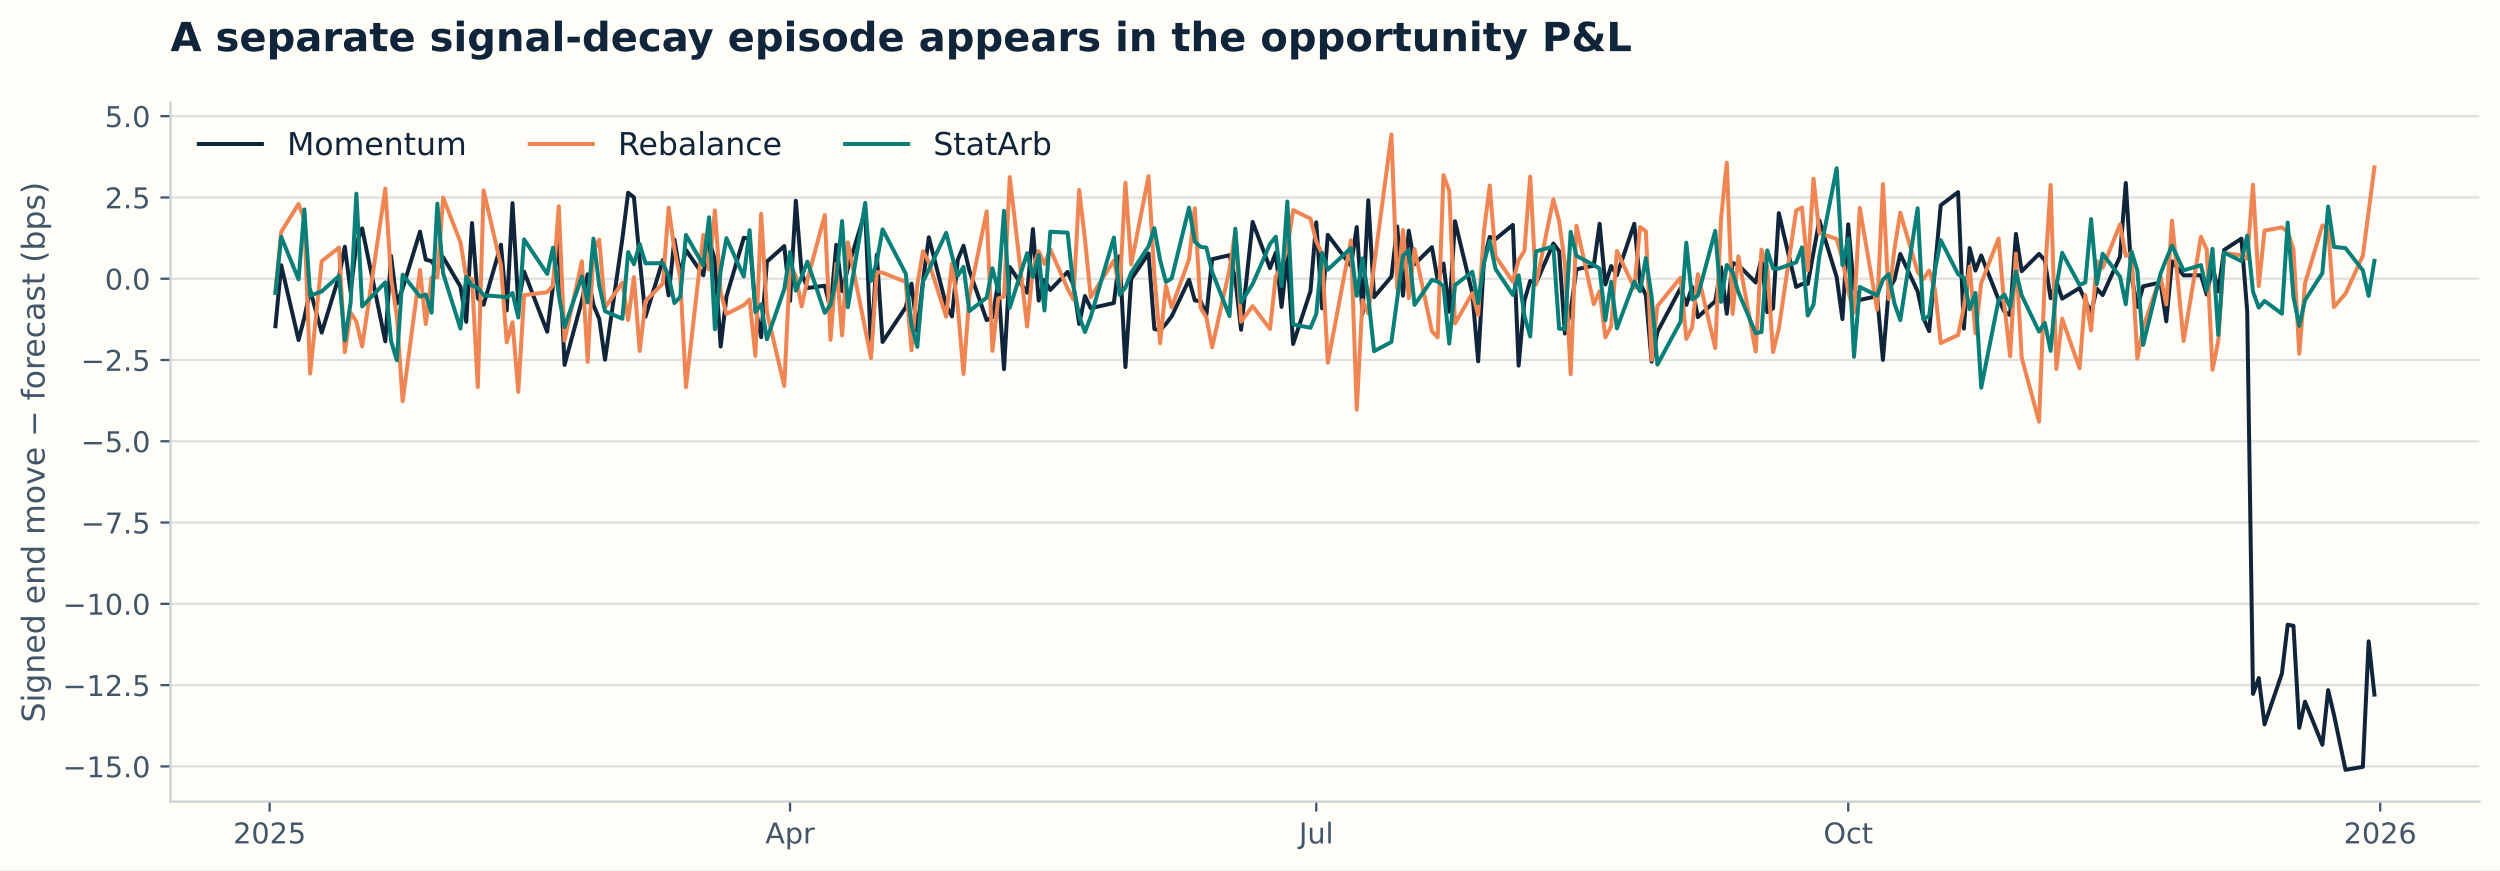
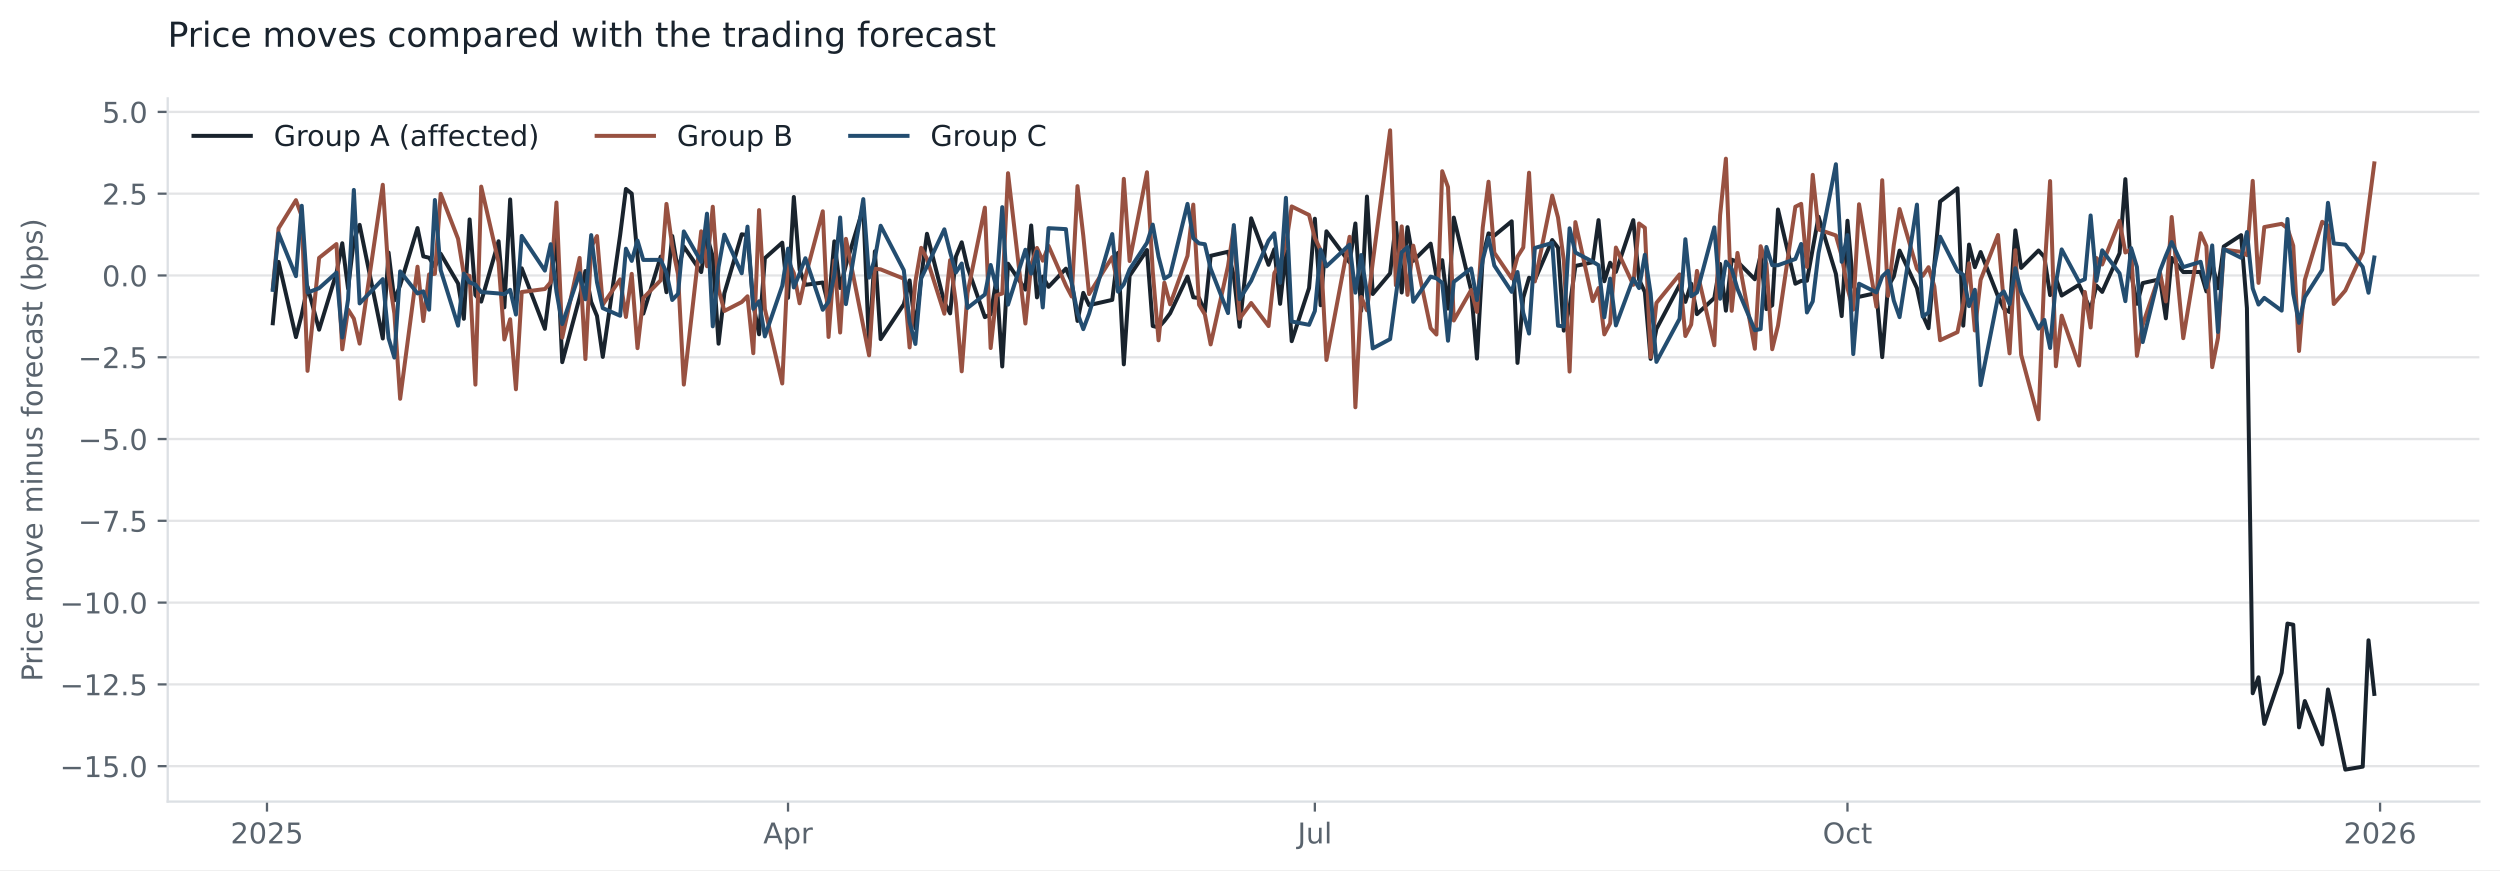
<svg xmlns="http://www.w3.org/2000/svg" xmlns:xlink="http://www.w3.org/1999/xlink" width="872.4pt" height="303.6pt" viewBox="0 0 872.4 303.6" version="1.1">
  <defs>
    <style type="text/css">*{stroke-linejoin: round; stroke-linecap: butt}</style>
  </defs>
  <g id="figure_1">
    <g id="patch_1">
-       <path d="M 0 303.6 L 872.4 303.6 L 872.4 0 L 0 0 z " style="fill: #fffdf8" />
+       <path d="M 0 303.6 L 872.4 303.6 L 872.4 0 L 0 0 z " style="fill: #ffffff" />
    </g>
    <g id="axes_1">
      <g id="patch_2">
-         <path d="M 59.491 279.721 L 865.2 279.721 L 865.2 35.838 L 59.491 35.838 z " style="fill: #fffdf8" />
+         <path d="M 58.523 279.721 L 865.2 279.721 L 865.2 34.318 L 58.523 34.318 z " style="fill: #ffffff" />
      </g>
      <g id="matplotlib.axis_1">
        <g id="xtick_1">
          <g id="line2d_1">
            <defs>
-               <path id="m8e26d6081c" d="M 0 0 L 0 3.5 " style="stroke: #42566a; stroke-width: 0.8" />
+               <path id="mf56b521e92" d="M 0 0 L 0 3.5 " style="stroke: #59636d; stroke-width: 0.8" />
            </defs>
            <g>
-               <use xlink:href="#m8e26d6081c" x="94.097" y="279.721" style="fill: #42566a; stroke: #42566a; stroke-width: 0.8" />
+               <use xlink:href="#mf56b521e92" x="93.17" y="279.721" style="fill: #59636d; stroke: #59636d; stroke-width: 0.8" />
            </g>
          </g>
          <g id="text_1">
-             <text style="font-size: 10px; font-family: 'DejaVu Sans'; text-anchor: middle; fill: #42566a" x="94.097" y="294.32" transform="rotate(-0 94.09655 294.3198)">2025</text>
+             <text style="font-size: 10px; font-family: 'DejaVu Sans'; text-anchor: middle; fill: #59636d" x="93.17" y="294.32" transform="rotate(-0 93.17031 294.3198)">2025</text>
          </g>
        </g>
        <g id="xtick_2">
          <g id="line2d_2">
            <g>
-               <use xlink:href="#m8e26d6081c" x="275.699" y="279.721" style="fill: #42566a; stroke: #42566a; stroke-width: 0.8" />
+               <use xlink:href="#mf56b521e92" x="274.991" y="279.721" style="fill: #59636d; stroke: #59636d; stroke-width: 0.8" />
            </g>
          </g>
          <g id="text_2">
-             <text style="font-size: 10px; font-family: 'DejaVu Sans'; text-anchor: middle; fill: #42566a" x="275.699" y="294.32" transform="rotate(-0 275.6987 294.3198)">Apr</text>
+             <text style="font-size: 10px; font-family: 'DejaVu Sans'; text-anchor: middle; fill: #59636d" x="274.991" y="294.32" transform="rotate(-0 274.9906 294.3198)">Apr</text>
          </g>
        </g>
        <g id="xtick_3">
          <g id="line2d_3">
            <g>
-               <use xlink:href="#m8e26d6081c" x="459.319" y="279.721" style="fill: #42566a; stroke: #42566a; stroke-width: 0.8" />
+               <use xlink:href="#mf56b521e92" x="458.831" y="279.721" style="fill: #59636d; stroke: #59636d; stroke-width: 0.8" />
            </g>
          </g>
          <g id="text_3">
-             <text style="font-size: 10px; font-family: 'DejaVu Sans'; text-anchor: middle; fill: #42566a" x="459.319" y="294.32" transform="rotate(-0 459.3187 294.3198)">Jul</text>
+             <text style="font-size: 10px; font-family: 'DejaVu Sans'; text-anchor: middle; fill: #59636d" x="458.831" y="294.32" transform="rotate(-0 458.8311 294.3198)">Jul</text>
          </g>
        </g>
        <g id="xtick_4">
          <g id="line2d_4">
            <g>
-               <use xlink:href="#m8e26d6081c" x="644.956" y="279.721" style="fill: #42566a; stroke: #42566a; stroke-width: 0.8" />
+               <use xlink:href="#mf56b521e92" x="644.692" y="279.721" style="fill: #59636d; stroke: #59636d; stroke-width: 0.8" />
            </g>
          </g>
          <g id="text_4">
-             <text style="font-size: 10px; font-family: 'DejaVu Sans'; text-anchor: middle; fill: #42566a" x="644.956" y="294.32" transform="rotate(-0 644.9565 294.3198)">Oct</text>
+             <text style="font-size: 10px; font-family: 'DejaVu Sans'; text-anchor: middle; fill: #59636d" x="644.692" y="294.32" transform="rotate(-0 644.6919 294.3198)">Oct</text>
          </g>
        </g>
        <g id="xtick_5">
          <g id="line2d_5">
            <g>
-               <use xlink:href="#m8e26d6081c" x="830.594" y="279.721" style="fill: #42566a; stroke: #42566a; stroke-width: 0.8" />
+               <use xlink:href="#mf56b521e92" x="830.553" y="279.721" style="fill: #59636d; stroke: #59636d; stroke-width: 0.8" />
            </g>
          </g>
          <g id="text_5">
-             <text style="font-size: 10px; font-family: 'DejaVu Sans'; text-anchor: middle; fill: #42566a" x="830.594" y="294.32" transform="rotate(-0 830.5942 294.3198)">2026</text>
+             <text style="font-size: 10px; font-family: 'DejaVu Sans'; text-anchor: middle; fill: #59636d" x="830.553" y="294.32" transform="rotate(-0 830.5527 294.3198)">2026</text>
          </g>
        </g>
      </g>
      <g id="matplotlib.axis_2">
        <g id="ytick_1">
          <g id="line2d_6">
-             <path d="M 59.491 267.44 L 865.2 267.44 " clip-path="url(#p64bd8cbbd8)" style="fill: none; stroke: #42566a; stroke-opacity: 0.17; stroke-width: 0.8; stroke-linecap: square" />
+             <path d="M 58.523 267.364 L 865.2 267.364 " clip-path="url(#p3df5261514)" style="fill: none; stroke: #59636d; stroke-opacity: 0.17; stroke-width: 0.8; stroke-linecap: square" />
          </g>
          <g id="line2d_7">
            <defs>
-               <path id="md3e0840128" d="M 0 0 L -3.5 0 " style="stroke: #42566a; stroke-width: 0.8" />
+               <path id="mc7982598e0" d="M 0 0 L -3.5 0 " style="stroke: #59636d; stroke-width: 0.8" />
            </defs>
            <g>
-               <use xlink:href="#md3e0840128" x="59.491" y="267.44" style="fill: #42566a; stroke: #42566a; stroke-width: 0.8" />
+               <use xlink:href="#mc7982598e0" x="58.523" y="267.364" style="fill: #59636d; stroke: #59636d; stroke-width: 0.8" />
            </g>
          </g>
          <g id="text_6">
-             <text style="font-size: 10px; font-family: 'DejaVu Sans'; text-anchor: end; fill: #42566a" x="52.491" y="271.239" transform="rotate(-0 52.49125 271.2393)">−15.0</text>
+             <text style="font-size: 10px; font-family: 'DejaVu Sans'; text-anchor: end; fill: #59636d" x="51.523" y="271.163" transform="rotate(-0 51.52344 271.1628)">−15.0</text>
          </g>
        </g>
        <g id="ytick_2">
          <g id="line2d_8">
-             <path d="M 59.491 239.077 L 865.2 239.077 " clip-path="url(#p64bd8cbbd8)" style="fill: none; stroke: #42566a; stroke-opacity: 0.17; stroke-width: 0.8; stroke-linecap: square" />
+             <path d="M 58.523 238.824 L 865.2 238.824 " clip-path="url(#p3df5261514)" style="fill: none; stroke: #59636d; stroke-opacity: 0.17; stroke-width: 0.8; stroke-linecap: square" />
          </g>
          <g id="line2d_9">
            <g>
-               <use xlink:href="#md3e0840128" x="59.491" y="239.077" style="fill: #42566a; stroke: #42566a; stroke-width: 0.8" />
+               <use xlink:href="#mc7982598e0" x="58.523" y="238.824" style="fill: #59636d; stroke: #59636d; stroke-width: 0.8" />
            </g>
          </g>
          <g id="text_7">
-             <text style="font-size: 10px; font-family: 'DejaVu Sans'; text-anchor: end; fill: #42566a" x="52.491" y="242.876" transform="rotate(-0 52.49125 242.8764)">−12.5</text>
+             <text style="font-size: 10px; font-family: 'DejaVu Sans'; text-anchor: end; fill: #59636d" x="51.523" y="242.623" transform="rotate(-0 51.52344 242.6232)">−12.5</text>
          </g>
        </g>
        <g id="ytick_3">
          <g id="line2d_10">
-             <path d="M 59.491 210.714 L 865.2 210.714 " clip-path="url(#p64bd8cbbd8)" style="fill: none; stroke: #42566a; stroke-opacity: 0.17; stroke-width: 0.8; stroke-linecap: square" />
+             <path d="M 58.523 210.284 L 865.2 210.284 " clip-path="url(#p3df5261514)" style="fill: none; stroke: #59636d; stroke-opacity: 0.17; stroke-width: 0.8; stroke-linecap: square" />
          </g>
          <g id="line2d_11">
            <g>
-               <use xlink:href="#md3e0840128" x="59.491" y="210.714" style="fill: #42566a; stroke: #42566a; stroke-width: 0.8" />
+               <use xlink:href="#mc7982598e0" x="58.523" y="210.284" style="fill: #59636d; stroke: #59636d; stroke-width: 0.8" />
            </g>
          </g>
          <g id="text_8">
-             <text style="font-size: 10px; font-family: 'DejaVu Sans'; text-anchor: end; fill: #42566a" x="52.491" y="214.514" transform="rotate(-0 52.49125 214.5136)">−10.0</text>
+             <text style="font-size: 10px; font-family: 'DejaVu Sans'; text-anchor: end; fill: #59636d" x="51.523" y="214.084" transform="rotate(-0 51.52344 214.0836)">−10.0</text>
          </g>
        </g>
        <g id="ytick_4">
          <g id="line2d_12">
-             <path d="M 59.491 182.351 L 865.2 182.351 " clip-path="url(#p64bd8cbbd8)" style="fill: none; stroke: #42566a; stroke-opacity: 0.17; stroke-width: 0.8; stroke-linecap: square" />
+             <path d="M 58.523 181.745 L 865.2 181.745 " clip-path="url(#p3df5261514)" style="fill: none; stroke: #59636d; stroke-opacity: 0.17; stroke-width: 0.8; stroke-linecap: square" />
          </g>
          <g id="line2d_13">
            <g>
-               <use xlink:href="#md3e0840128" x="59.491" y="182.351" style="fill: #42566a; stroke: #42566a; stroke-width: 0.8" />
+               <use xlink:href="#mc7982598e0" x="58.523" y="181.745" style="fill: #59636d; stroke: #59636d; stroke-width: 0.8" />
            </g>
          </g>
          <g id="text_9">
-             <text style="font-size: 10px; font-family: 'DejaVu Sans'; text-anchor: end; fill: #42566a" x="52.491" y="186.151" transform="rotate(-0 52.49125 186.1507)">−7.5</text>
+             <text style="font-size: 10px; font-family: 'DejaVu Sans'; text-anchor: end; fill: #59636d" x="51.523" y="185.544" transform="rotate(-0 51.52344 185.5439)">−7.5</text>
          </g>
        </g>
        <g id="ytick_5">
          <g id="line2d_14">
-             <path d="M 59.491 153.989 L 865.2 153.989 " clip-path="url(#p64bd8cbbd8)" style="fill: none; stroke: #42566a; stroke-opacity: 0.17; stroke-width: 0.8; stroke-linecap: square" />
+             <path d="M 58.523 153.205 L 865.2 153.205 " clip-path="url(#p3df5261514)" style="fill: none; stroke: #59636d; stroke-opacity: 0.17; stroke-width: 0.8; stroke-linecap: square" />
          </g>
          <g id="line2d_15">
            <g>
-               <use xlink:href="#md3e0840128" x="59.491" y="153.989" style="fill: #42566a; stroke: #42566a; stroke-width: 0.8" />
+               <use xlink:href="#mc7982598e0" x="58.523" y="153.205" style="fill: #59636d; stroke: #59636d; stroke-width: 0.8" />
            </g>
          </g>
          <g id="text_10">
-             <text style="font-size: 10px; font-family: 'DejaVu Sans'; text-anchor: end; fill: #42566a" x="52.491" y="157.788" transform="rotate(-0 52.49125 157.7878)">−5.0</text>
+             <text style="font-size: 10px; font-family: 'DejaVu Sans'; text-anchor: end; fill: #59636d" x="51.523" y="157.004" transform="rotate(-0 51.52344 157.0043)">−5.0</text>
          </g>
        </g>
        <g id="ytick_6">
          <g id="line2d_16">
-             <path d="M 59.491 125.626 L 865.2 125.626 " clip-path="url(#p64bd8cbbd8)" style="fill: none; stroke: #42566a; stroke-opacity: 0.17; stroke-width: 0.8; stroke-linecap: square" />
+             <path d="M 58.523 124.666 L 865.2 124.666 " clip-path="url(#p3df5261514)" style="fill: none; stroke: #59636d; stroke-opacity: 0.17; stroke-width: 0.8; stroke-linecap: square" />
          </g>
          <g id="line2d_17">
            <g>
-               <use xlink:href="#md3e0840128" x="59.491" y="125.626" style="fill: #42566a; stroke: #42566a; stroke-width: 0.8" />
+               <use xlink:href="#mc7982598e0" x="58.523" y="124.666" style="fill: #59636d; stroke: #59636d; stroke-width: 0.8" />
            </g>
          </g>
          <g id="text_11">
-             <text style="font-size: 10px; font-family: 'DejaVu Sans'; text-anchor: end; fill: #42566a" x="52.491" y="129.425" transform="rotate(-0 52.49125 129.4249)">−2.5</text>
+             <text style="font-size: 10px; font-family: 'DejaVu Sans'; text-anchor: end; fill: #59636d" x="51.523" y="128.465" transform="rotate(-0 51.52344 128.4647)">−2.5</text>
          </g>
        </g>
        <g id="ytick_7">
          <g id="line2d_18">
-             <path d="M 59.491 97.263 L 865.2 97.263 " clip-path="url(#p64bd8cbbd8)" style="fill: none; stroke: #42566a; stroke-opacity: 0.17; stroke-width: 0.8; stroke-linecap: square" />
+             <path d="M 58.523 96.126 L 865.2 96.126 " clip-path="url(#p3df5261514)" style="fill: none; stroke: #59636d; stroke-opacity: 0.17; stroke-width: 0.8; stroke-linecap: square" />
          </g>
          <g id="line2d_19">
            <g>
-               <use xlink:href="#md3e0840128" x="59.491" y="97.263" style="fill: #42566a; stroke: #42566a; stroke-width: 0.8" />
+               <use xlink:href="#mc7982598e0" x="58.523" y="96.126" style="fill: #59636d; stroke: #59636d; stroke-width: 0.8" />
            </g>
          </g>
          <g id="text_12">
-             <text style="font-size: 10px; font-family: 'DejaVu Sans'; text-anchor: end; fill: #42566a" x="52.491" y="101.062" transform="rotate(-0 52.49125 101.0621)">0.0</text>
+             <text style="font-size: 10px; font-family: 'DejaVu Sans'; text-anchor: end; fill: #59636d" x="51.523" y="99.925" transform="rotate(-0 51.52344 99.92513)">0.0</text>
          </g>
        </g>
        <g id="ytick_8">
          <g id="line2d_20">
-             <path d="M 59.491 68.9 L 865.2 68.9 " clip-path="url(#p64bd8cbbd8)" style="fill: none; stroke: #42566a; stroke-opacity: 0.17; stroke-width: 0.8; stroke-linecap: square" />
+             <path d="M 58.523 67.586 L 865.2 67.586 " clip-path="url(#p3df5261514)" style="fill: none; stroke: #59636d; stroke-opacity: 0.17; stroke-width: 0.8; stroke-linecap: square" />
          </g>
          <g id="line2d_21">
            <g>
-               <use xlink:href="#md3e0840128" x="59.491" y="68.9" style="fill: #42566a; stroke: #42566a; stroke-width: 0.8" />
+               <use xlink:href="#mc7982598e0" x="58.523" y="67.586" style="fill: #59636d; stroke: #59636d; stroke-width: 0.8" />
            </g>
          </g>
          <g id="text_13">
-             <text style="font-size: 10px; font-family: 'DejaVu Sans'; text-anchor: end; fill: #42566a" x="52.491" y="72.699" transform="rotate(-0 52.49125 72.6992)">2.5</text>
+             <text style="font-size: 10px; font-family: 'DejaVu Sans'; text-anchor: end; fill: #59636d" x="51.523" y="71.386" transform="rotate(-0 51.52344 71.38552)">2.5</text>
          </g>
        </g>
        <g id="ytick_9">
          <g id="line2d_22">
-             <path d="M 59.491 40.537 L 865.2 40.537 " clip-path="url(#p64bd8cbbd8)" style="fill: none; stroke: #42566a; stroke-opacity: 0.17; stroke-width: 0.8; stroke-linecap: square" />
+             <path d="M 58.523 39.047 L 865.2 39.047 " clip-path="url(#p3df5261514)" style="fill: none; stroke: #59636d; stroke-opacity: 0.17; stroke-width: 0.8; stroke-linecap: square" />
          </g>
          <g id="line2d_23">
            <g>
-               <use xlink:href="#md3e0840128" x="59.491" y="40.537" style="fill: #42566a; stroke: #42566a; stroke-width: 0.8" />
+               <use xlink:href="#mc7982598e0" x="58.523" y="39.047" style="fill: #59636d; stroke: #59636d; stroke-width: 0.8" />
            </g>
          </g>
          <g id="text_14">
-             <text style="font-size: 10px; font-family: 'DejaVu Sans'; text-anchor: end; fill: #42566a" x="52.491" y="44.336" transform="rotate(-0 52.49125 44.33632)">5.0</text>
+             <text style="font-size: 10px; font-family: 'DejaVu Sans'; text-anchor: end; fill: #59636d" x="51.523" y="42.846" transform="rotate(-0 51.52344 42.84592)">5.0</text>
          </g>
        </g>
        <g id="text_15">
-           <text style="font-size: 11px; font-family: 'DejaVu Sans'; text-anchor: middle; fill: #42566a" x="15.558" y="157.78" transform="rotate(-90 15.55828 157.7796)">Signed end move − forecast (bps)</text>
+           <text style="font-size: 10px; font-family: 'DejaVu Sans'; text-anchor: middle; fill: #59636d" x="14.798" y="157.02" transform="rotate(-90 14.79844 157.0198)">Price move minus forecast (bps)</text>
        </g>
      </g>
      <g id="line2d_24">
-         <path d="M 96.114 113.841 L 98.132 92.557 L 104.186 118.64 L 106.203 110.829 L 108.221 101.161 L 112.257 116.064 L 118.31 96.406 L 120.328 86.098 L 122.346 101.762 L 124.364 85.066 L 126.381 79.715 L 134.453 119.118 L 136.47 89.325 L 138.488 105.909 L 140.506 100.655 L 146.559 80.827 L 148.577 90.636 L 150.595 91.121 L 152.613 94.23 L 154.631 89.743 L 160.684 100.026 L 162.702 112.287 L 164.72 77.833 L 166.737 104.037 L 168.755 106.329 L 174.809 85.394 L 176.826 108.325 L 178.844 70.902 L 180.862 106.058 L 182.88 94.786 L 190.951 115.764 L 194.987 83.802 L 197.004 127.323 L 203.058 104.886 L 205.076 95.731 L 207.093 106.438 L 209.111 111.293 L 211.129 125.503 L 217.182 83.283 L 219.2 67.267 L 221.218 68.869 L 223.236 90.634 L 225.254 110.498 L 231.307 90.747 L 233.325 103.067 L 235.343 83.59 L 237.36 95.688 L 239.378 87.252 L 245.432 96.08 L 247.449 83.547 L 249.467 90.745 L 251.485 120.92 L 253.503 103.454 L 259.556 82.979 L 261.574 83.317 L 263.592 107.336 L 265.61 117.659 L 267.628 91.274 L 273.681 85.89 L 275.699 105.011 L 277.717 70.058 L 279.734 95.254 L 281.752 100.507 L 287.806 99.713 L 289.823 107.756 L 291.841 85.432 L 293.859 101.613 L 295.877 93.641 L 301.93 73.78 L 303.948 122.341 L 305.966 88.895 L 307.984 119.332 L 316.055 107.235 L 318.073 98.981 L 320.09 115.573 L 322.108 97.928 L 324.126 82.814 L 330.179 106.605 L 332.197 110.411 L 334.215 90.707 L 336.233 85.768 L 338.251 94.373 L 344.304 111.708 L 346.322 110.732 L 348.34 98.527 L 350.357 128.824 L 352.375 93.188 L 358.429 102.157 L 360.446 79.93 L 362.464 104.861 L 364.482 97.643 L 366.5 101.201 L 372.553 94.901 L 374.571 99.41 L 376.589 113.033 L 378.607 103.299 L 380.624 107.559 L 388.696 105.731 L 390.713 89.416 L 392.731 128.079 L 394.749 97.374 L 400.802 88.443 L 402.82 114.794 L 404.838 115.272 L 406.856 113.049 L 408.874 110.379 L 414.927 97.627 L 416.945 104.837 L 418.963 105.083 L 420.98 109.89 L 422.998 90.449 L 429.052 89.045 L 431.069 97.495 L 433.087 115.063 L 437.123 77.445 L 443.176 93.568 L 445.194 88.178 L 447.212 107.092 L 449.23 88.866 L 451.247 120.041 L 457.301 101.625 L 459.319 77.589 L 461.336 107.589 L 463.354 81.959 L 471.425 92.749 L 473.443 79.24 L 475.461 109.525 L 477.479 69.9 L 479.497 103.689 L 485.55 96.54 L 487.568 79.036 L 489.586 103.174 L 491.604 80.52 L 493.621 92.179 L 499.675 86.232 L 501.693 97.658 L 503.71 91.965 L 505.728 108.755 L 507.746 77.203 L 513.799 102.453 L 515.817 126.081 L 517.835 90.723 L 519.853 82.668 L 521.871 83.437 L 527.924 78.483 L 529.942 127.584 L 531.96 104.931 L 533.977 98.047 L 535.995 98.832 L 542.049 84.984 L 544.066 87.609 L 546.084 116.387 L 548.102 108.316 L 550.12 93.968 L 556.173 92.676 L 558.191 78.078 L 560.209 99.261 L 562.227 92.854 L 564.244 96.022 L 570.298 78.082 L 572.316 98.65 L 574.333 103.018 L 576.351 126.189 L 578.369 115.817 L 586.44 100.57 L 588.458 106.421 L 590.476 100.112 L 592.494 110.673 L 598.547 105.085 L 600.565 93.263 L 602.583 109.468 L 604.6 91.79 L 606.618 92.506 L 612.672 98.573 L 614.689 90.246 L 616.707 108.923 L 618.725 107.608 L 620.743 74.391 L 626.796 100.123 L 628.814 99.143 L 630.832 99.09 L 634.867 76.898 L 640.921 96.695 L 642.939 111.345 L 644.956 78.288 L 646.974 100.803 L 648.992 104.665 L 655.045 103.339 L 657.063 125.583 L 659.081 101.192 L 661.099 97.595 L 663.117 88.645 L 669.17 101.641 L 671.188 110.987 L 673.206 115.547 L 677.241 71.629 L 683.295 67.045 L 685.312 114.665 L 687.33 86.558 L 689.348 94.395 L 691.366 89.142 L 697.419 104.507 L 699.437 108.755 L 701.455 109.95 L 703.473 81.622 L 705.491 94.637 L 711.544 88.606 L 713.562 90.801 L 715.58 104.06 L 717.597 98.231 L 719.615 104.223 L 725.669 100.495 L 729.704 109.097 L 731.722 100.776 L 733.74 102.964 L 739.793 89.575 L 741.811 63.864 L 743.829 96.498 L 745.847 107.089 L 747.864 99.907 L 753.918 98.561 L 755.936 112.127 L 757.953 91.202 L 761.989 96.076 L 768.042 96.049 L 770.06 102.787 L 772.078 92.988 L 774.096 101.692 L 776.114 87.221 L 782.167 83.283 L 784.185 108.619 L 786.203 242.147 L 788.22 236.625 L 790.238 252.778 L 796.292 235.035 L 798.309 217.994 L 800.327 218.383 L 802.345 253.972 L 804.363 244.858 L 810.416 259.904 L 812.434 240.843 L 814.452 249.39 L 818.487 268.636 L 824.541 267.604 L 826.559 223.792 L 828.576 242.38 L 828.576 242.38 " clip-path="url(#p64bd8cbbd8)" style="fill: none; stroke: #10253a; stroke-width: 1.4; stroke-linecap: square" />
+         <path d="M 95.191 112.807 L 97.211 91.391 L 103.271 117.636 L 105.292 109.776 L 107.312 100.048 L 111.352 115.044 L 117.413 95.264 L 119.433 84.891 L 121.453 100.653 L 123.474 83.853 L 125.494 78.469 L 133.575 118.118 L 135.595 88.138 L 137.615 104.826 L 139.635 99.539 L 145.696 79.588 L 147.716 89.458 L 149.737 89.946 L 151.757 93.074 L 153.777 88.56 L 159.838 98.906 L 161.858 111.244 L 163.878 76.575 L 165.898 102.942 L 167.919 105.248 L 173.979 84.183 L 176 107.257 L 178.02 69.601 L 180.04 104.975 L 182.06 93.633 L 190.141 114.743 L 194.182 82.581 L 196.202 126.373 L 202.262 103.797 L 204.283 94.584 L 206.303 105.358 L 208.323 110.243 L 210.343 124.542 L 216.404 82.059 L 218.424 65.943 L 220.445 67.555 L 222.465 89.456 L 224.485 109.443 L 230.546 89.57 L 232.566 101.966 L 234.586 82.368 L 236.606 94.542 L 238.627 86.052 L 244.687 94.936 L 246.707 82.324 L 248.728 89.568 L 250.748 119.931 L 252.768 102.356 L 258.829 81.753 L 260.849 82.093 L 262.869 106.262 L 264.889 116.649 L 266.91 90.1 L 272.97 84.682 L 274.991 103.923 L 277.011 68.751 L 279.031 94.104 L 281.051 99.39 L 287.112 98.591 L 289.132 106.685 L 291.152 84.221 L 293.173 100.503 L 295.193 92.482 L 301.254 72.496 L 303.274 121.361 L 305.294 87.706 L 307.314 118.333 L 315.395 106.16 L 317.415 97.855 L 319.436 114.55 L 321.456 96.795 L 323.476 81.587 L 329.537 105.526 L 331.557 109.356 L 333.577 89.529 L 335.597 84.559 L 337.618 93.218 L 343.678 110.661 L 345.699 109.679 L 347.719 97.398 L 349.739 127.884 L 351.759 92.026 L 357.82 101.051 L 359.84 78.685 L 361.86 103.772 L 363.881 96.508 L 365.901 100.088 L 371.961 93.749 L 373.982 98.286 L 376.002 111.994 L 378.022 102.2 L 380.042 106.486 L 388.123 104.647 L 390.143 88.231 L 392.164 127.134 L 394.184 96.238 L 400.245 87.251 L 402.265 113.766 L 404.285 114.247 L 406.305 112.011 L 408.325 109.324 L 414.386 96.493 L 416.406 103.747 L 418.427 103.995 L 420.447 108.832 L 422.467 89.27 L 428.528 87.857 L 430.548 96.36 L 432.568 114.037 L 436.609 76.185 L 442.669 92.408 L 444.69 86.985 L 446.71 106.017 L 448.73 87.676 L 450.75 119.046 L 456.811 100.515 L 458.831 76.329 L 460.851 106.516 L 462.872 80.726 L 470.952 91.584 L 472.973 77.99 L 474.993 108.464 L 477.013 68.592 L 479.033 102.592 L 485.094 95.398 L 487.114 77.786 L 489.135 102.074 L 491.155 79.278 L 493.175 91.011 L 499.236 85.026 L 501.256 96.523 L 503.276 90.795 L 505.296 107.69 L 507.317 75.941 L 513.377 101.348 L 515.397 125.124 L 517.418 89.545 L 519.438 81.44 L 521.458 82.214 L 527.519 77.229 L 529.539 126.636 L 531.559 103.842 L 533.579 96.915 L 535.6 97.705 L 541.66 83.771 L 543.681 86.412 L 545.701 115.369 L 547.721 107.248 L 549.741 92.811 L 555.802 91.51 L 557.822 76.821 L 559.842 98.137 L 561.863 91.689 L 563.883 94.878 L 569.944 76.826 L 571.964 97.522 L 573.984 101.917 L 576.004 125.232 L 578.024 114.796 L 586.105 99.454 L 588.126 105.341 L 590.146 98.993 L 592.166 109.62 L 598.227 103.997 L 600.247 92.101 L 602.267 108.407 L 604.287 90.618 L 606.308 91.34 L 612.368 97.444 L 614.389 89.065 L 616.409 107.859 L 618.429 106.535 L 620.449 73.112 L 626.51 99.004 L 628.53 98.017 L 630.55 97.965 L 634.591 75.634 L 640.651 95.554 L 642.672 110.296 L 644.692 77.033 L 646.712 99.688 L 648.732 103.574 L 654.793 102.24 L 656.813 124.622 L 658.833 100.079 L 660.854 96.46 L 662.874 87.455 L 668.935 100.532 L 670.955 109.935 L 672.975 114.524 L 677.016 70.332 L 683.076 65.72 L 685.096 113.636 L 687.117 85.354 L 689.137 93.24 L 691.157 87.955 L 697.218 103.415 L 699.238 107.69 L 701.258 108.892 L 703.278 80.388 L 705.299 93.483 L 711.359 87.415 L 713.38 89.624 L 715.4 102.966 L 717.42 97.1 L 719.44 103.13 L 725.501 99.378 L 729.541 108.034 L 731.562 99.661 L 733.582 101.862 L 739.642 88.391 L 741.663 62.519 L 743.683 95.357 L 745.703 106.013 L 747.723 98.786 L 753.784 97.432 L 755.804 111.083 L 757.825 90.027 L 761.865 94.932 L 767.926 94.905 L 769.946 101.685 L 771.966 91.824 L 773.986 100.583 L 776.007 86.021 L 782.067 82.059 L 784.087 107.552 L 786.108 241.913 L 788.128 236.357 L 790.148 252.61 L 796.209 234.756 L 798.229 217.609 L 800.249 218.001 L 802.269 253.812 L 804.29 244.64 L 810.35 259.78 L 812.371 240.601 L 814.391 249.201 L 818.431 268.567 L 824.492 267.529 L 826.512 223.443 L 828.532 242.147 L 828.532 242.147 " clip-path="url(#p3df5261514)" style="fill: none; stroke: #19232d; stroke-width: 1.4; stroke-linecap: square" />
      </g>
      <g id="line2d_25">
-         <path d="M 96.114 101.756 L 98.132 80.907 L 104.186 71.148 L 106.203 76.729 L 108.221 130.344 L 112.257 91.162 L 118.31 86.373 L 120.328 122.877 L 122.346 109.065 L 124.364 112.228 L 126.381 120.895 L 134.453 65.817 L 136.47 97.083 L 138.488 110.426 L 140.506 140.031 L 146.559 94.224 L 148.577 113.069 L 150.595 96.906 L 152.613 96.696 L 154.631 68.953 L 160.684 84.537 L 162.702 96.838 L 164.72 97.43 L 166.737 135.114 L 168.755 66.449 L 174.809 92.703 L 176.826 119.459 L 178.844 112.454 L 180.862 136.726 L 182.88 103.003 L 190.951 101.963 L 192.969 99.606 L 194.987 71.97 L 197.004 118.82 L 203.058 91.18 L 205.076 126.257 L 207.093 87.334 L 209.111 83.606 L 211.129 107.383 L 217.182 98.624 L 219.2 111.648 L 221.218 96.706 L 223.236 122.473 L 225.254 105.076 L 231.307 98.933 L 233.325 72.453 L 235.343 87.028 L 237.36 96.891 L 239.378 135.101 L 245.432 81.963 L 247.449 94.065 L 249.467 73.433 L 251.485 102.036 L 253.503 109.582 L 259.556 106.482 L 261.574 104.485 L 263.592 124.219 L 265.61 74.592 L 267.628 108.914 L 273.681 134.714 L 275.699 92.118 L 277.717 96.421 L 279.734 106.918 L 281.752 97.688 L 287.806 75.01 L 289.823 118.588 L 291.841 92.039 L 293.859 117.05 L 295.877 84.561 L 303.948 124.959 L 305.966 94.922 L 307.984 95.157 L 316.055 98.383 L 318.073 122.217 L 320.09 99.359 L 322.108 87.681 L 324.126 91.528 L 330.179 110.527 L 332.197 91.961 L 334.215 106.874 L 336.233 130.504 L 338.251 103.386 L 344.304 73.74 L 346.322 122.428 L 348.34 104.165 L 350.357 103.519 L 352.375 61.797 L 358.429 113.927 L 360.446 93.552 L 362.464 87.72 L 364.482 92.133 L 366.5 87.008 L 372.553 100.731 L 374.571 104.56 L 376.589 66.283 L 378.607 83.49 L 380.624 103.716 L 388.696 90.904 L 390.713 101.075 L 392.731 63.76 L 394.749 92.246 L 400.802 61.471 L 402.82 95.854 L 404.838 119.753 L 406.856 99.782 L 408.874 107.283 L 414.927 90.473 L 416.945 72.691 L 418.963 107.46 L 420.98 110.772 L 422.998 121.174 L 429.052 94.007 L 431.069 80.653 L 433.087 112.246 L 437.123 106.814 L 443.176 114.812 L 445.194 96.442 L 447.212 92.966 L 449.23 86.708 L 451.247 73.32 L 457.301 76.291 L 459.319 84.242 L 461.336 88.498 L 463.354 126.571 L 471.425 83.854 L 473.443 142.97 L 475.461 104.742 L 477.479 109.348 L 479.497 92.715 L 485.55 46.923 L 487.568 100.672 L 489.586 80.253 L 491.604 104.002 L 493.621 86.937 L 499.675 115.551 L 501.693 117.742 L 503.71 61.112 L 505.728 66.608 L 507.746 112.876 L 513.799 102.289 L 515.817 109.895 L 517.835 80.642 L 519.853 64.746 L 521.871 89.39 L 527.924 98.28 L 529.942 90.763 L 531.96 87.584 L 533.977 61.634 L 535.995 99.33 L 542.049 69.562 L 544.066 77.151 L 546.084 91.924 L 548.102 130.592 L 550.12 78.764 L 556.173 106.15 L 558.191 101.621 L 560.209 117.693 L 562.227 113.853 L 564.244 87.583 L 570.298 100.494 L 572.316 79.235 L 574.333 80.715 L 576.351 125.585 L 578.369 106.788 L 586.44 96.9 L 588.458 118.257 L 590.476 114.308 L 592.494 95.684 L 598.547 121.468 L 600.565 76.364 L 602.583 56.759 L 604.6 109.522 L 606.618 89.445 L 612.672 122.681 L 614.689 87.123 L 616.707 93.181 L 618.725 122.841 L 620.743 114.648 L 626.796 73.433 L 628.814 72.427 L 630.832 94.296 L 632.85 62.375 L 634.867 81.301 L 640.921 83.384 L 642.939 90.523 L 644.956 101.643 L 646.974 109.098 L 648.992 72.568 L 655.045 108.102 L 657.063 64.239 L 659.081 104.344 L 661.099 86.793 L 663.117 74.227 L 669.17 94.891 L 671.188 97.382 L 673.206 94.398 L 675.223 101.016 L 677.241 119.72 L 683.295 116.912 L 685.312 107.096 L 687.33 93.06 L 689.348 116.339 L 691.366 98.779 L 697.419 83.23 L 699.437 106.492 L 701.455 124.286 L 703.473 88.527 L 705.491 124.794 L 711.544 147.151 L 713.562 96.987 L 715.58 64.53 L 717.597 128.749 L 719.615 111.205 L 725.669 128.503 L 727.686 102.979 L 729.704 115.306 L 731.722 91.216 L 733.74 93.455 L 739.793 78.331 L 741.811 89.295 L 743.829 88.251 L 745.847 125.126 L 747.864 114.321 L 753.918 96.447 L 755.936 106.253 L 757.953 76.989 L 761.989 119.009 L 768.042 82.616 L 770.06 87.098 L 772.078 129.051 L 774.096 118.907 L 776.114 88.309 L 782.167 89.063 L 784.185 90.224 L 786.203 64.461 L 788.22 99.831 L 790.238 80.474 L 796.292 79.356 L 798.309 80.911 L 800.327 86.954 L 802.345 123.454 L 804.363 98.831 L 810.416 78.658 L 812.434 79.974 L 814.452 107.147 L 818.487 102.471 L 824.541 89.245 L 828.576 58.388 L 828.576 58.388 " clip-path="url(#p64bd8cbbd8)" style="fill: none; stroke: #ef8553; stroke-width: 1.4; stroke-linecap: square" />
+         <path d="M 95.191 100.647 L 97.211 79.669 L 103.271 69.849 L 105.292 75.464 L 107.312 129.413 L 111.352 89.987 L 117.413 85.168 L 119.433 121.9 L 121.453 108.002 L 123.474 111.184 L 125.494 119.906 L 133.575 64.484 L 135.595 95.945 L 137.615 109.372 L 139.635 139.16 L 145.696 93.068 L 147.716 112.031 L 149.737 95.766 L 151.757 95.556 L 153.777 67.64 L 159.838 83.321 L 161.858 95.699 L 163.878 96.294 L 165.898 134.213 L 167.919 65.12 L 173.979 91.537 L 176 118.46 L 178.02 111.412 L 180.04 135.835 L 182.06 101.902 L 190.141 100.856 L 192.161 98.484 L 194.182 70.676 L 196.202 117.817 L 202.262 90.005 L 204.283 125.301 L 206.303 86.136 L 208.323 82.384 L 210.343 106.309 L 216.404 97.496 L 218.424 110.601 L 220.445 95.565 L 222.465 121.494 L 224.485 103.987 L 230.546 97.806 L 232.566 71.162 L 234.586 85.827 L 236.606 95.752 L 238.627 134.199 L 244.687 80.731 L 246.707 92.908 L 248.728 72.148 L 250.748 100.929 L 252.768 108.522 L 258.829 105.402 L 260.849 103.393 L 262.869 123.25 L 264.889 73.313 L 266.91 107.85 L 272.97 133.81 L 274.991 90.949 L 277.011 95.279 L 279.031 105.841 L 281.051 96.554 L 287.112 73.734 L 289.132 117.583 L 291.152 90.87 L 293.173 116.037 L 295.193 83.345 L 303.274 123.994 L 305.294 93.77 L 307.314 94.007 L 315.395 97.253 L 317.415 121.236 L 319.436 98.235 L 321.456 86.485 L 323.476 90.355 L 329.537 109.472 L 331.557 90.791 L 333.577 105.797 L 335.597 129.575 L 337.618 102.287 L 343.678 72.456 L 345.699 121.448 L 347.719 103.071 L 349.739 102.421 L 351.759 60.439 L 357.82 112.894 L 359.84 92.392 L 361.86 86.524 L 363.881 90.964 L 365.901 85.807 L 371.961 99.616 L 373.982 103.469 L 376.002 64.953 L 378.022 82.267 L 380.042 102.619 L 388.123 89.728 L 390.143 99.962 L 392.164 62.414 L 394.184 91.078 L 400.245 60.111 L 402.265 94.708 L 404.285 118.756 L 406.305 98.661 L 408.325 106.208 L 414.386 89.294 L 416.406 71.401 L 418.427 106.386 L 420.447 109.719 L 422.467 120.186 L 428.528 92.85 L 430.548 79.413 L 432.568 111.203 L 436.609 105.737 L 442.669 113.784 L 444.69 95.3 L 446.71 91.803 L 448.73 85.505 L 450.75 72.034 L 456.811 75.023 L 458.831 83.024 L 460.851 87.306 L 462.872 125.617 L 470.952 82.634 L 472.973 142.117 L 474.993 103.651 L 477.013 108.286 L 479.033 91.55 L 485.094 45.473 L 487.114 99.556 L 489.135 79.01 L 491.155 102.907 L 493.175 85.735 L 499.236 114.528 L 501.256 116.733 L 503.276 59.75 L 505.296 65.28 L 507.317 111.837 L 513.377 101.183 L 515.397 108.837 L 517.418 79.401 L 519.438 63.406 L 521.458 88.204 L 527.519 97.15 L 529.539 89.586 L 531.559 86.387 L 533.579 60.275 L 535.6 98.206 L 541.66 68.253 L 543.681 75.888 L 545.701 90.754 L 547.721 129.662 L 549.741 77.511 L 555.802 105.069 L 557.822 100.512 L 559.842 116.684 L 561.863 112.819 L 563.883 86.386 L 569.944 99.377 L 571.964 77.986 L 573.984 79.475 L 576.004 124.624 L 578.024 105.71 L 586.105 95.761 L 588.126 117.25 L 590.146 113.277 L 592.166 94.537 L 598.227 120.482 L 600.247 75.097 L 602.267 55.37 L 604.287 108.461 L 606.308 88.259 L 612.368 121.703 L 614.389 85.923 L 616.409 92.018 L 618.429 121.864 L 620.449 113.619 L 626.51 72.148 L 628.53 71.135 L 630.55 93.141 L 632.571 61.021 L 634.591 80.064 L 640.651 82.16 L 642.672 89.344 L 644.692 100.533 L 646.712 108.035 L 648.732 71.278 L 654.793 107.033 L 656.813 62.896 L 658.833 103.251 L 660.854 85.591 L 662.874 72.947 L 668.935 93.739 L 670.955 96.246 L 672.975 93.244 L 674.995 99.902 L 677.016 118.723 L 683.076 115.898 L 685.096 106.02 L 687.117 91.897 L 689.137 115.321 L 691.157 97.652 L 697.218 82.005 L 699.238 105.412 L 701.258 123.317 L 703.278 87.336 L 705.299 123.828 L 711.359 146.324 L 713.38 95.848 L 715.4 63.189 L 717.42 127.808 L 719.44 110.155 L 725.501 127.56 L 727.521 101.878 L 729.541 114.281 L 731.562 90.041 L 733.582 92.294 L 739.642 77.076 L 741.663 88.109 L 743.683 87.058 L 745.703 124.163 L 747.723 113.29 L 753.784 95.305 L 755.804 105.172 L 757.825 75.725 L 761.865 118.008 L 767.926 81.388 L 769.946 85.898 L 771.966 128.112 L 773.986 117.905 L 776.007 87.116 L 782.067 87.875 L 784.087 89.043 L 786.108 63.12 L 788.128 98.71 L 790.148 79.232 L 796.209 78.107 L 798.229 79.672 L 800.249 85.753 L 802.269 122.48 L 804.29 97.703 L 810.35 77.405 L 812.371 78.73 L 814.391 106.072 L 818.431 101.367 L 824.492 88.058 L 828.532 57.009 L 828.532 57.009 " clip-path="url(#p3df5261514)" style="fill: none; stroke: #985141; stroke-width: 1.4; stroke-linecap: square" />
      </g>
      <g id="line2d_26">
-         <path d="M 96.114 102.263 L 98.132 82.666 L 104.186 97.5 L 106.203 73.099 L 108.221 103.203 L 112.257 101.679 L 118.31 96.289 L 120.328 118.775 L 122.346 105.632 L 124.364 67.598 L 126.381 106.948 L 134.453 98.539 L 136.47 119.036 L 138.488 125.728 L 140.506 95.849 L 146.559 103.492 L 148.577 102.783 L 150.595 109.121 L 152.613 71.092 L 154.631 95.407 L 160.684 114.671 L 162.702 96.617 L 164.72 99.692 L 166.737 100.419 L 168.755 103.02 L 174.809 103.491 L 176.826 103.763 L 178.844 102.246 L 180.862 110.811 L 182.88 83.546 L 190.951 95.576 L 192.969 86.419 L 194.987 102.898 L 197.004 114.129 L 203.058 96.481 L 205.076 105.525 L 207.093 83.271 L 209.111 99.638 L 211.129 108.596 L 217.182 111.232 L 219.2 87.98 L 221.218 92.21 L 223.236 85.147 L 225.254 91.882 L 231.307 91.847 L 233.325 96.293 L 235.343 105.764 L 237.36 103.652 L 239.378 81.991 L 245.432 92.577 L 247.449 75.84 L 249.467 114.903 L 251.485 94.343 L 253.503 83.115 L 259.556 96.505 L 261.574 80.327 L 263.592 108.8 L 265.61 106.208 L 267.628 118.391 L 273.681 100.86 L 275.699 87.965 L 277.717 101.412 L 279.734 96.546 L 281.752 91.292 L 287.806 109.162 L 289.823 106.357 L 291.841 97.135 L 293.859 77.165 L 295.877 107.194 L 301.93 70.787 L 303.948 98.006 L 305.966 91.367 L 307.984 80.019 L 316.055 95.463 L 318.073 113.488 L 320.09 121.016 L 322.108 98.233 L 324.126 94.095 L 330.179 81.26 L 332.197 89.209 L 334.215 96.235 L 336.233 93.116 L 338.251 108.55 L 344.304 103.858 L 346.322 93.63 L 348.34 101.5 L 350.357 73.578 L 352.375 107.374 L 358.429 88.346 L 360.446 96.633 L 362.464 89.018 L 364.482 108.354 L 366.5 80.856 L 372.553 81.193 L 374.571 99.965 L 376.589 110.286 L 378.607 115.875 L 380.624 110.552 L 388.696 82.911 L 390.713 102.881 L 392.731 100.318 L 394.749 95.147 L 400.802 85.946 L 402.82 79.629 L 404.838 90.782 L 406.856 98.386 L 408.874 97.152 L 414.927 72.444 L 416.945 84.326 L 418.963 86.144 L 420.98 86.42 L 422.998 94.898 L 429.052 110.305 L 431.069 79.795 L 433.087 105.504 L 437.123 99.118 L 443.176 85.147 L 445.194 82.61 L 447.212 99.788 L 449.23 70.336 L 451.247 113.22 L 457.301 114.383 L 459.319 109.591 L 461.336 88.323 L 463.354 94.094 L 471.425 86.563 L 473.443 103.228 L 475.461 90.183 L 477.479 103.53 L 479.497 122.561 L 485.55 119.332 L 489.586 89.237 L 491.604 87.376 L 493.621 106.395 L 499.675 97.664 L 501.693 98.257 L 503.71 99.814 L 505.728 119.89 L 507.746 99.486 L 513.799 94.832 L 515.817 105.804 L 517.835 91.815 L 519.853 84.123 L 521.871 93.837 L 527.924 102.944 L 529.942 96.061 L 531.96 110.247 L 533.977 117.399 L 535.995 87.727 L 542.049 85.987 L 544.066 114.681 L 546.084 114.915 L 548.102 80.917 L 550.12 89.287 L 556.173 92.501 L 558.191 93.71 L 560.209 111.766 L 562.227 98.352 L 564.244 114.58 L 570.298 98.341 L 572.316 101.635 L 574.333 90.082 L 576.351 103.525 L 578.369 127.23 L 586.44 112.272 L 588.458 84.696 L 590.476 104.456 L 592.494 103.17 L 598.547 80.583 L 600.565 105.336 L 602.583 92.483 L 604.6 94.986 L 606.618 101.923 L 612.672 116.26 L 614.689 115.843 L 616.707 87.382 L 618.725 93.694 L 620.743 93.715 L 626.796 91.552 L 628.814 86.341 L 630.832 110.098 L 632.85 106.261 L 634.867 89.487 L 640.921 58.691 L 642.939 92.525 L 644.956 83.265 L 646.974 124.521 L 648.992 100.123 L 655.045 103.143 L 657.063 97.612 L 659.081 95.658 L 661.099 105.983 L 663.117 111.714 L 669.17 72.696 L 671.188 111.519 L 673.206 110.108 L 675.223 94.305 L 677.241 83.825 L 683.295 95.699 L 685.312 97.013 L 687.33 107.9 L 689.348 102.23 L 691.366 135.282 L 697.419 104.72 L 699.437 102.793 L 701.455 107.212 L 703.473 94.769 L 705.491 103.073 L 711.544 115.701 L 713.562 112.669 L 715.58 122.413 L 717.597 100.058 L 719.615 88.23 L 725.669 99.429 L 727.686 98.585 L 729.704 76.46 L 731.722 99.125 L 733.74 88.55 L 739.793 96.523 L 741.811 106.17 L 743.829 87.774 L 745.847 94.319 L 747.864 120.356 L 753.918 95.572 L 755.936 90.417 L 757.953 85.682 L 761.989 94.376 L 768.042 92.522 L 770.06 101.419 L 772.078 86.848 L 774.096 116.858 L 776.114 88.124 L 782.167 91.136 L 784.185 82.215 L 786.203 101.754 L 788.22 107.353 L 790.238 105.038 L 796.292 109.459 L 798.309 77.673 L 800.327 103.58 L 802.345 113.695 L 804.363 104.762 L 810.416 95.306 L 812.434 72.071 L 814.452 86.151 L 818.487 86.585 L 824.541 94.333 L 826.559 103.253 L 828.576 91.028 L 828.576 91.028 " clip-path="url(#p64bd8cbbd8)" style="fill: none; stroke: #087f78; stroke-width: 1.4; stroke-linecap: square" />
+         <path d="M 95.191 101.157 L 97.211 81.438 L 103.271 96.365 L 105.292 71.812 L 107.312 102.104 L 111.352 100.569 L 117.413 95.146 L 119.433 117.772 L 121.453 104.548 L 123.474 66.276 L 125.494 105.872 L 133.575 97.41 L 135.595 118.035 L 137.615 124.769 L 139.635 94.703 L 145.696 102.394 L 147.716 101.681 L 149.737 108.058 L 151.757 69.792 L 153.777 94.258 L 159.838 113.643 L 161.858 95.476 L 163.878 98.57 L 165.898 99.302 L 167.919 101.919 L 173.979 102.393 L 176 102.667 L 178.02 101.14 L 180.04 109.759 L 182.06 82.324 L 190.141 94.429 L 192.161 85.215 L 194.182 101.796 L 196.202 113.097 L 202.262 95.339 L 204.283 104.439 L 206.303 82.047 L 208.323 98.516 L 210.343 107.53 L 216.404 110.182 L 218.424 86.785 L 220.445 91.041 L 222.465 83.934 L 224.485 90.711 L 230.546 90.676 L 232.566 95.15 L 234.586 104.68 L 236.606 102.554 L 238.627 80.759 L 244.687 91.411 L 246.707 74.569 L 248.728 113.876 L 250.748 93.188 L 252.768 81.89 L 258.829 95.363 L 260.849 79.084 L 262.869 107.735 L 264.889 105.127 L 266.91 117.386 L 272.97 99.746 L 274.991 86.77 L 277.011 100.3 L 279.031 95.405 L 281.051 90.118 L 287.112 108.099 L 289.132 105.276 L 291.152 95.997 L 293.173 75.902 L 295.193 106.119 L 301.254 69.486 L 303.274 96.874 L 305.294 90.194 L 307.314 78.775 L 315.395 94.314 L 317.415 112.453 L 319.436 120.027 L 321.456 97.102 L 323.476 92.938 L 329.537 80.023 L 331.557 88.022 L 333.577 95.092 L 335.597 91.953 L 337.618 107.483 L 343.678 102.762 L 345.699 92.47 L 347.719 100.39 L 349.739 72.294 L 351.759 106.3 L 357.82 87.154 L 359.84 95.492 L 361.86 87.829 L 363.881 107.286 L 365.901 79.616 L 371.961 79.956 L 373.982 98.845 L 376.002 109.23 L 378.022 114.854 L 380.042 109.498 L 388.123 81.685 L 390.143 101.779 L 392.164 99.2 L 394.184 93.997 L 400.245 84.738 L 402.265 78.383 L 404.285 89.604 L 406.305 97.256 L 408.325 96.014 L 414.386 71.152 L 416.406 83.108 L 418.427 84.937 L 420.447 85.216 L 422.467 93.747 L 428.528 109.249 L 430.548 78.549 L 432.568 104.419 L 436.609 97.993 L 442.669 83.934 L 444.69 81.382 L 446.71 98.667 L 448.73 69.031 L 450.75 112.182 L 456.811 113.352 L 458.831 108.531 L 460.851 87.13 L 462.872 92.937 L 470.952 85.36 L 472.973 102.128 L 474.993 89.002 L 477.013 102.433 L 479.033 121.581 L 485.094 118.333 L 489.135 88.05 L 491.155 86.177 L 493.175 105.315 L 499.236 96.53 L 501.256 97.126 L 503.276 98.693 L 505.296 118.894 L 507.317 98.363 L 513.377 93.68 L 515.397 104.721 L 517.418 90.644 L 519.438 82.904 L 521.458 92.679 L 527.519 101.842 L 529.539 94.917 L 531.559 109.19 L 533.579 116.387 L 535.6 86.53 L 541.66 84.78 L 543.681 113.652 L 545.701 113.888 L 547.721 79.678 L 549.741 88.1 L 555.802 91.335 L 557.822 92.551 L 559.842 110.72 L 561.863 97.222 L 563.883 113.551 L 569.944 97.21 L 571.964 100.525 L 573.984 88.9 L 576.004 102.427 L 578.024 126.28 L 586.105 111.229 L 588.126 83.481 L 590.146 103.364 L 592.166 102.07 L 598.227 79.342 L 600.247 104.249 L 602.267 91.316 L 604.287 93.835 L 606.308 100.815 L 612.368 115.242 L 614.389 114.822 L 616.409 86.183 L 618.429 92.535 L 620.449 92.556 L 626.51 90.379 L 628.53 85.136 L 630.55 109.041 L 632.571 105.18 L 634.591 88.302 L 640.651 57.314 L 642.672 91.359 L 644.692 82.041 L 646.712 123.553 L 648.732 99.004 L 654.793 102.042 L 656.813 96.477 L 658.833 94.511 L 660.854 104.9 L 662.874 110.667 L 668.935 71.406 L 670.955 110.471 L 672.975 109.051 L 674.995 93.15 L 677.016 82.605 L 683.076 94.552 L 685.096 95.875 L 687.117 106.829 L 689.137 101.124 L 691.157 134.382 L 697.218 103.629 L 699.238 101.691 L 701.258 106.137 L 703.278 93.617 L 705.299 101.972 L 711.359 114.679 L 713.38 111.628 L 715.4 121.433 L 717.42 98.939 L 719.44 87.036 L 725.501 98.306 L 727.521 97.456 L 729.541 75.194 L 731.562 98 L 733.582 87.359 L 739.642 95.381 L 741.663 105.088 L 743.683 86.578 L 745.703 93.164 L 747.723 119.363 L 753.784 94.425 L 755.804 89.237 L 757.825 84.473 L 761.865 93.221 L 767.926 91.356 L 769.946 100.308 L 771.966 85.646 L 773.986 115.843 L 776.007 86.93 L 782.067 89.961 L 784.087 80.984 L 786.108 100.645 L 788.128 106.279 L 790.148 103.949 L 796.209 108.398 L 798.229 76.414 L 800.249 102.483 L 802.269 112.661 L 804.29 103.672 L 810.35 94.157 L 812.371 70.777 L 814.391 84.945 L 818.431 85.382 L 824.492 93.178 L 826.512 102.154 L 828.532 89.852 L 828.532 89.852 " clip-path="url(#p3df5261514)" style="fill: none; stroke: #234d70; stroke-width: 1.4; stroke-linecap: square" />
      </g>
      <g id="patch_3">
-         <path d="M 59.491 279.721 L 59.491 35.838 " style="fill: none; stroke: #c9d2d3; stroke-width: 0.8; stroke-linejoin: miter; stroke-linecap: square" />
+         <path d="M 58.523 279.721 L 58.523 34.318 " style="fill: none; stroke: #dce0e4; stroke-width: 0.8; stroke-linejoin: miter; stroke-linecap: square" />
      </g>
      <g id="patch_4">
-         <path d="M 59.491 279.721 L 865.2 279.721 " style="fill: none; stroke: #c9d2d3; stroke-width: 0.8; stroke-linejoin: miter; stroke-linecap: square" />
+         <path d="M 58.523 279.721 L 865.2 279.721 " style="fill: none; stroke: #dce0e4; stroke-width: 0.8; stroke-linejoin: miter; stroke-linecap: square" />
      </g>
      <g id="text_16">
-         <text style="font-weight: 700; font-size: 14px; font-family: 'DejaVu Sans'; text-anchor: start; fill: #10253a" x="59.491" y="17.838" transform="rotate(-0 59.49125 17.83781)">A separate signal-decay episode appears in the opportunity P&amp;L</text>
+         <text style="font-size: 12px; font-family: 'DejaVu Sans'; text-anchor: start; fill: #19232d" x="58.523" y="16.318" transform="rotate(-0 58.52344 16.31812)">Price moves compared with the trading forecast</text>
      </g>
      <g id="legend_1">
        <g id="line2d_27">
-           <path d="M 69.391 50.246 L 80.391 50.246 L 91.391 50.246 " style="fill: none; stroke: #10253a; stroke-width: 1.4; stroke-linecap: square" />
+           <path d="M 67.523 47.417 L 77.523 47.417 L 87.523 47.417 " style="fill: none; stroke: #19232d; stroke-width: 1.4; stroke-linecap: square" />
        </g>
        <g id="text_17">
-           <text style="font-size: 11px; font-family: 'DejaVu Sans'; text-anchor: start; fill: #10253a" x="100.191" y="54.096" transform="rotate(-0 100.1912 54.09609)">Momentum</text>
+           <text style="font-size: 10px; font-family: 'DejaVu Sans'; text-anchor: start; fill: #19232d" x="95.523" y="50.917" transform="rotate(-0 95.52344 50.91656)">Group A (affected)</text>
        </g>
        <g id="line2d_28">
-           <path d="M 184.865 50.246 L 195.865 50.246 L 206.865 50.246 " style="fill: none; stroke: #ef8553; stroke-width: 1.4; stroke-linecap: square" />
+           <path d="M 208.205 47.417 L 218.205 47.417 L 228.205 47.417 " style="fill: none; stroke: #985141; stroke-width: 1.4; stroke-linecap: square" />
        </g>
        <g id="text_18">
-           <text style="font-size: 11px; font-family: 'DejaVu Sans'; text-anchor: start; fill: #10253a" x="215.665" y="54.096" transform="rotate(-0 215.6655 54.09609)">Rebalance</text>
+           <text style="font-size: 10px; font-family: 'DejaVu Sans'; text-anchor: start; fill: #19232d" x="236.205" y="50.917" transform="rotate(-0 236.2047 50.91656)">Group B</text>
        </g>
        <g id="line2d_29">
-           <path d="M 294.891 50.246 L 305.891 50.246 L 316.891 50.246 " style="fill: none; stroke: #087f78; stroke-width: 1.4; stroke-linecap: square" />
+           <path d="M 296.683 47.417 L 306.683 47.417 L 316.683 47.417 " style="fill: none; stroke: #234d70; stroke-width: 1.4; stroke-linecap: square" />
        </g>
        <g id="text_19">
-           <text style="font-size: 11px; font-family: 'DejaVu Sans'; text-anchor: start; fill: #10253a" x="325.691" y="54.096" transform="rotate(-0 325.6913 54.09609)">StatArb</text>
+           <text style="font-size: 10px; font-family: 'DejaVu Sans'; text-anchor: start; fill: #19232d" x="324.683" y="50.917" transform="rotate(-0 324.6828 50.91656)">Group C</text>
        </g>
      </g>
    </g>
  </g>
  <defs>
-     <clipPath id="p64bd8cbbd8">
-       <rect x="59.491" y="35.838" width="805.708" height="243.884" />
+     <clipPath id="p3df5261514">
+       <rect x="58.523" y="34.318" width="806.676" height="245.403" />
    </clipPath>
  </defs>
</svg>
